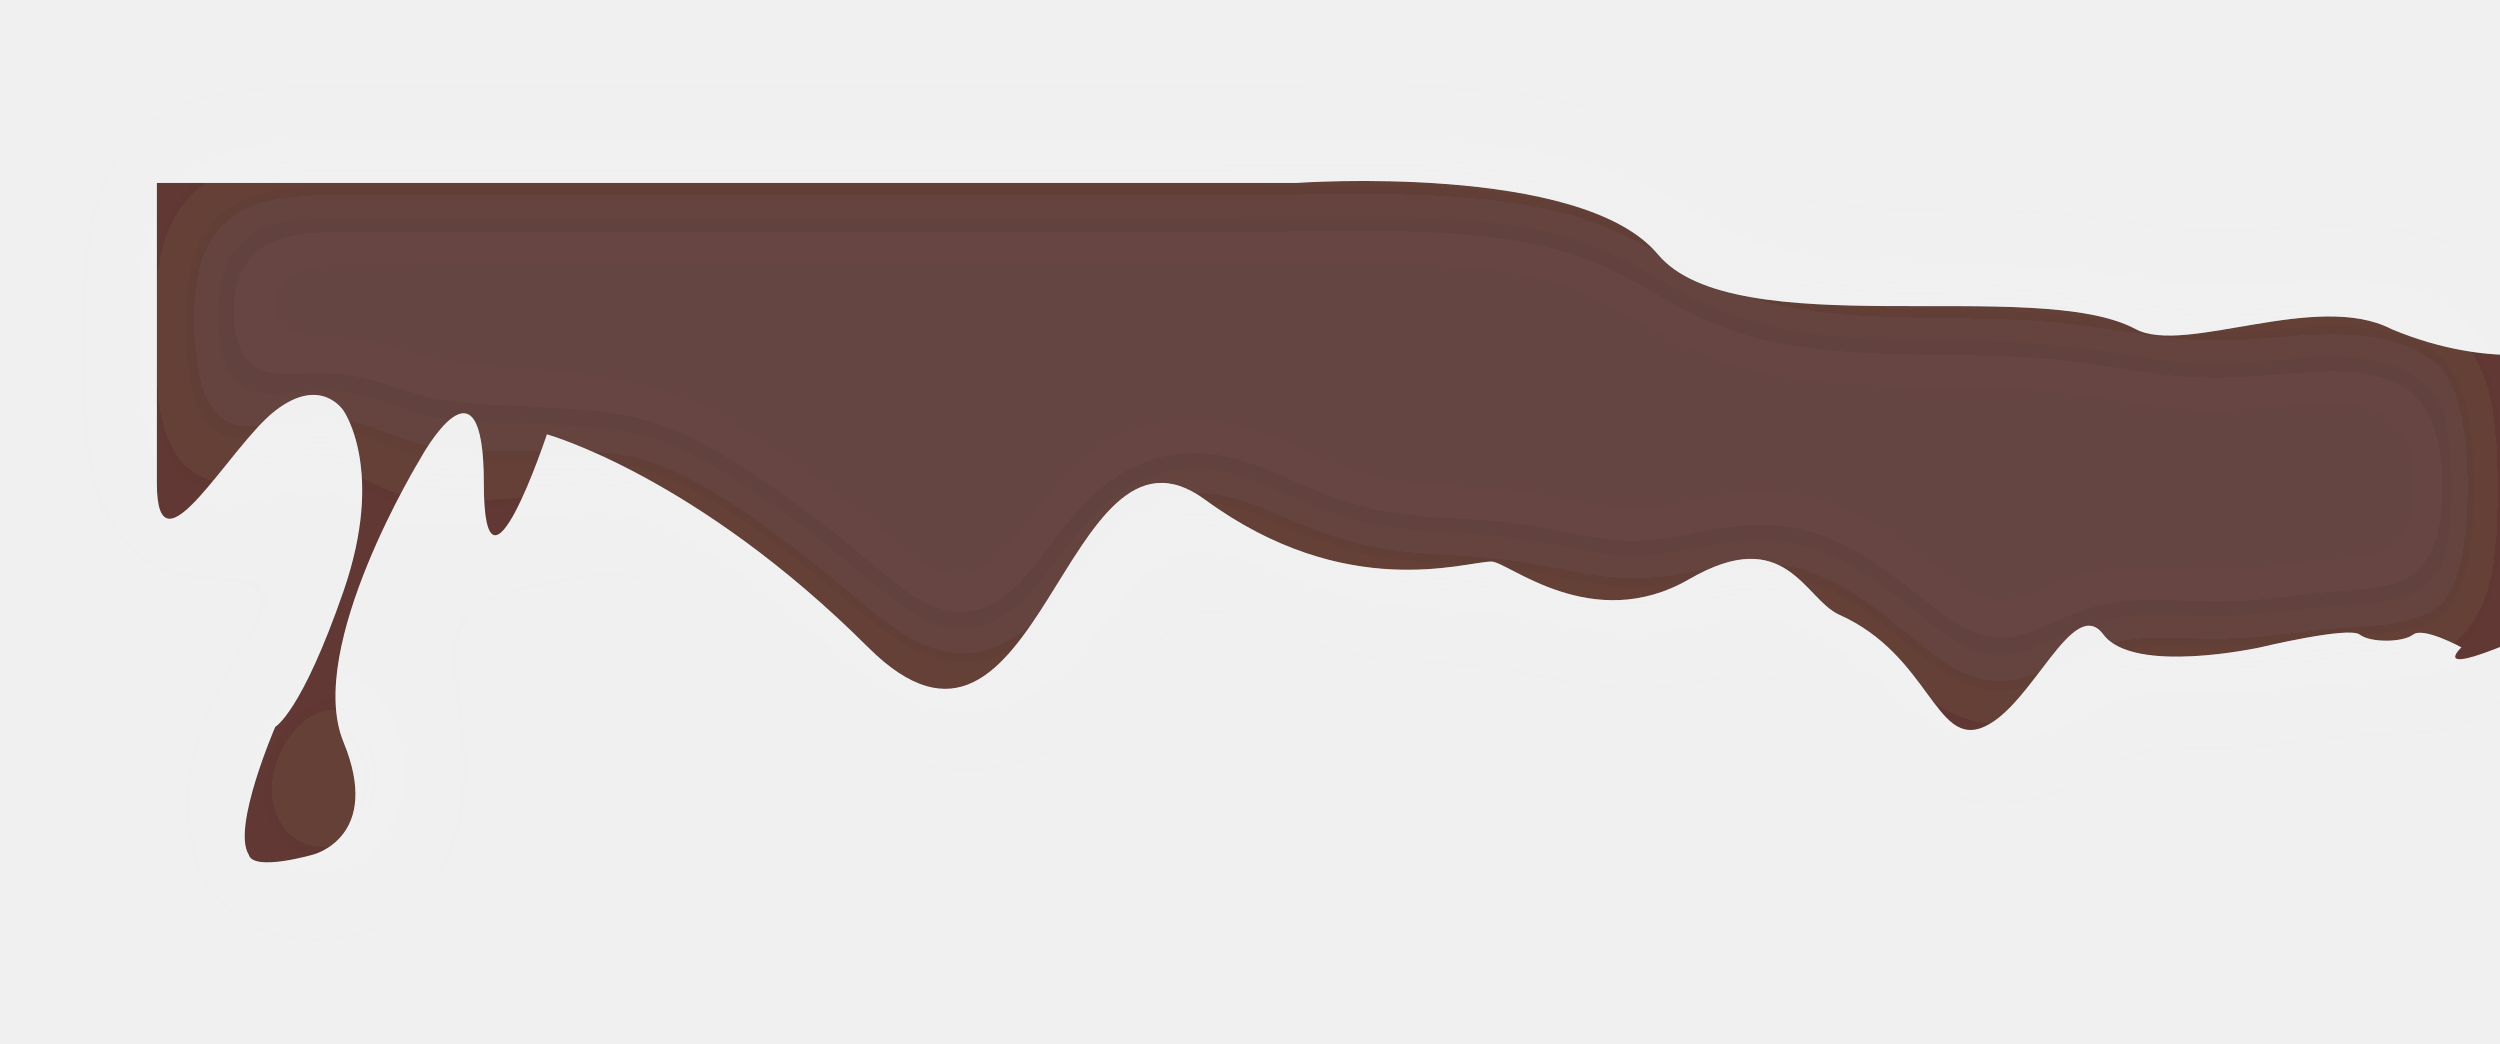
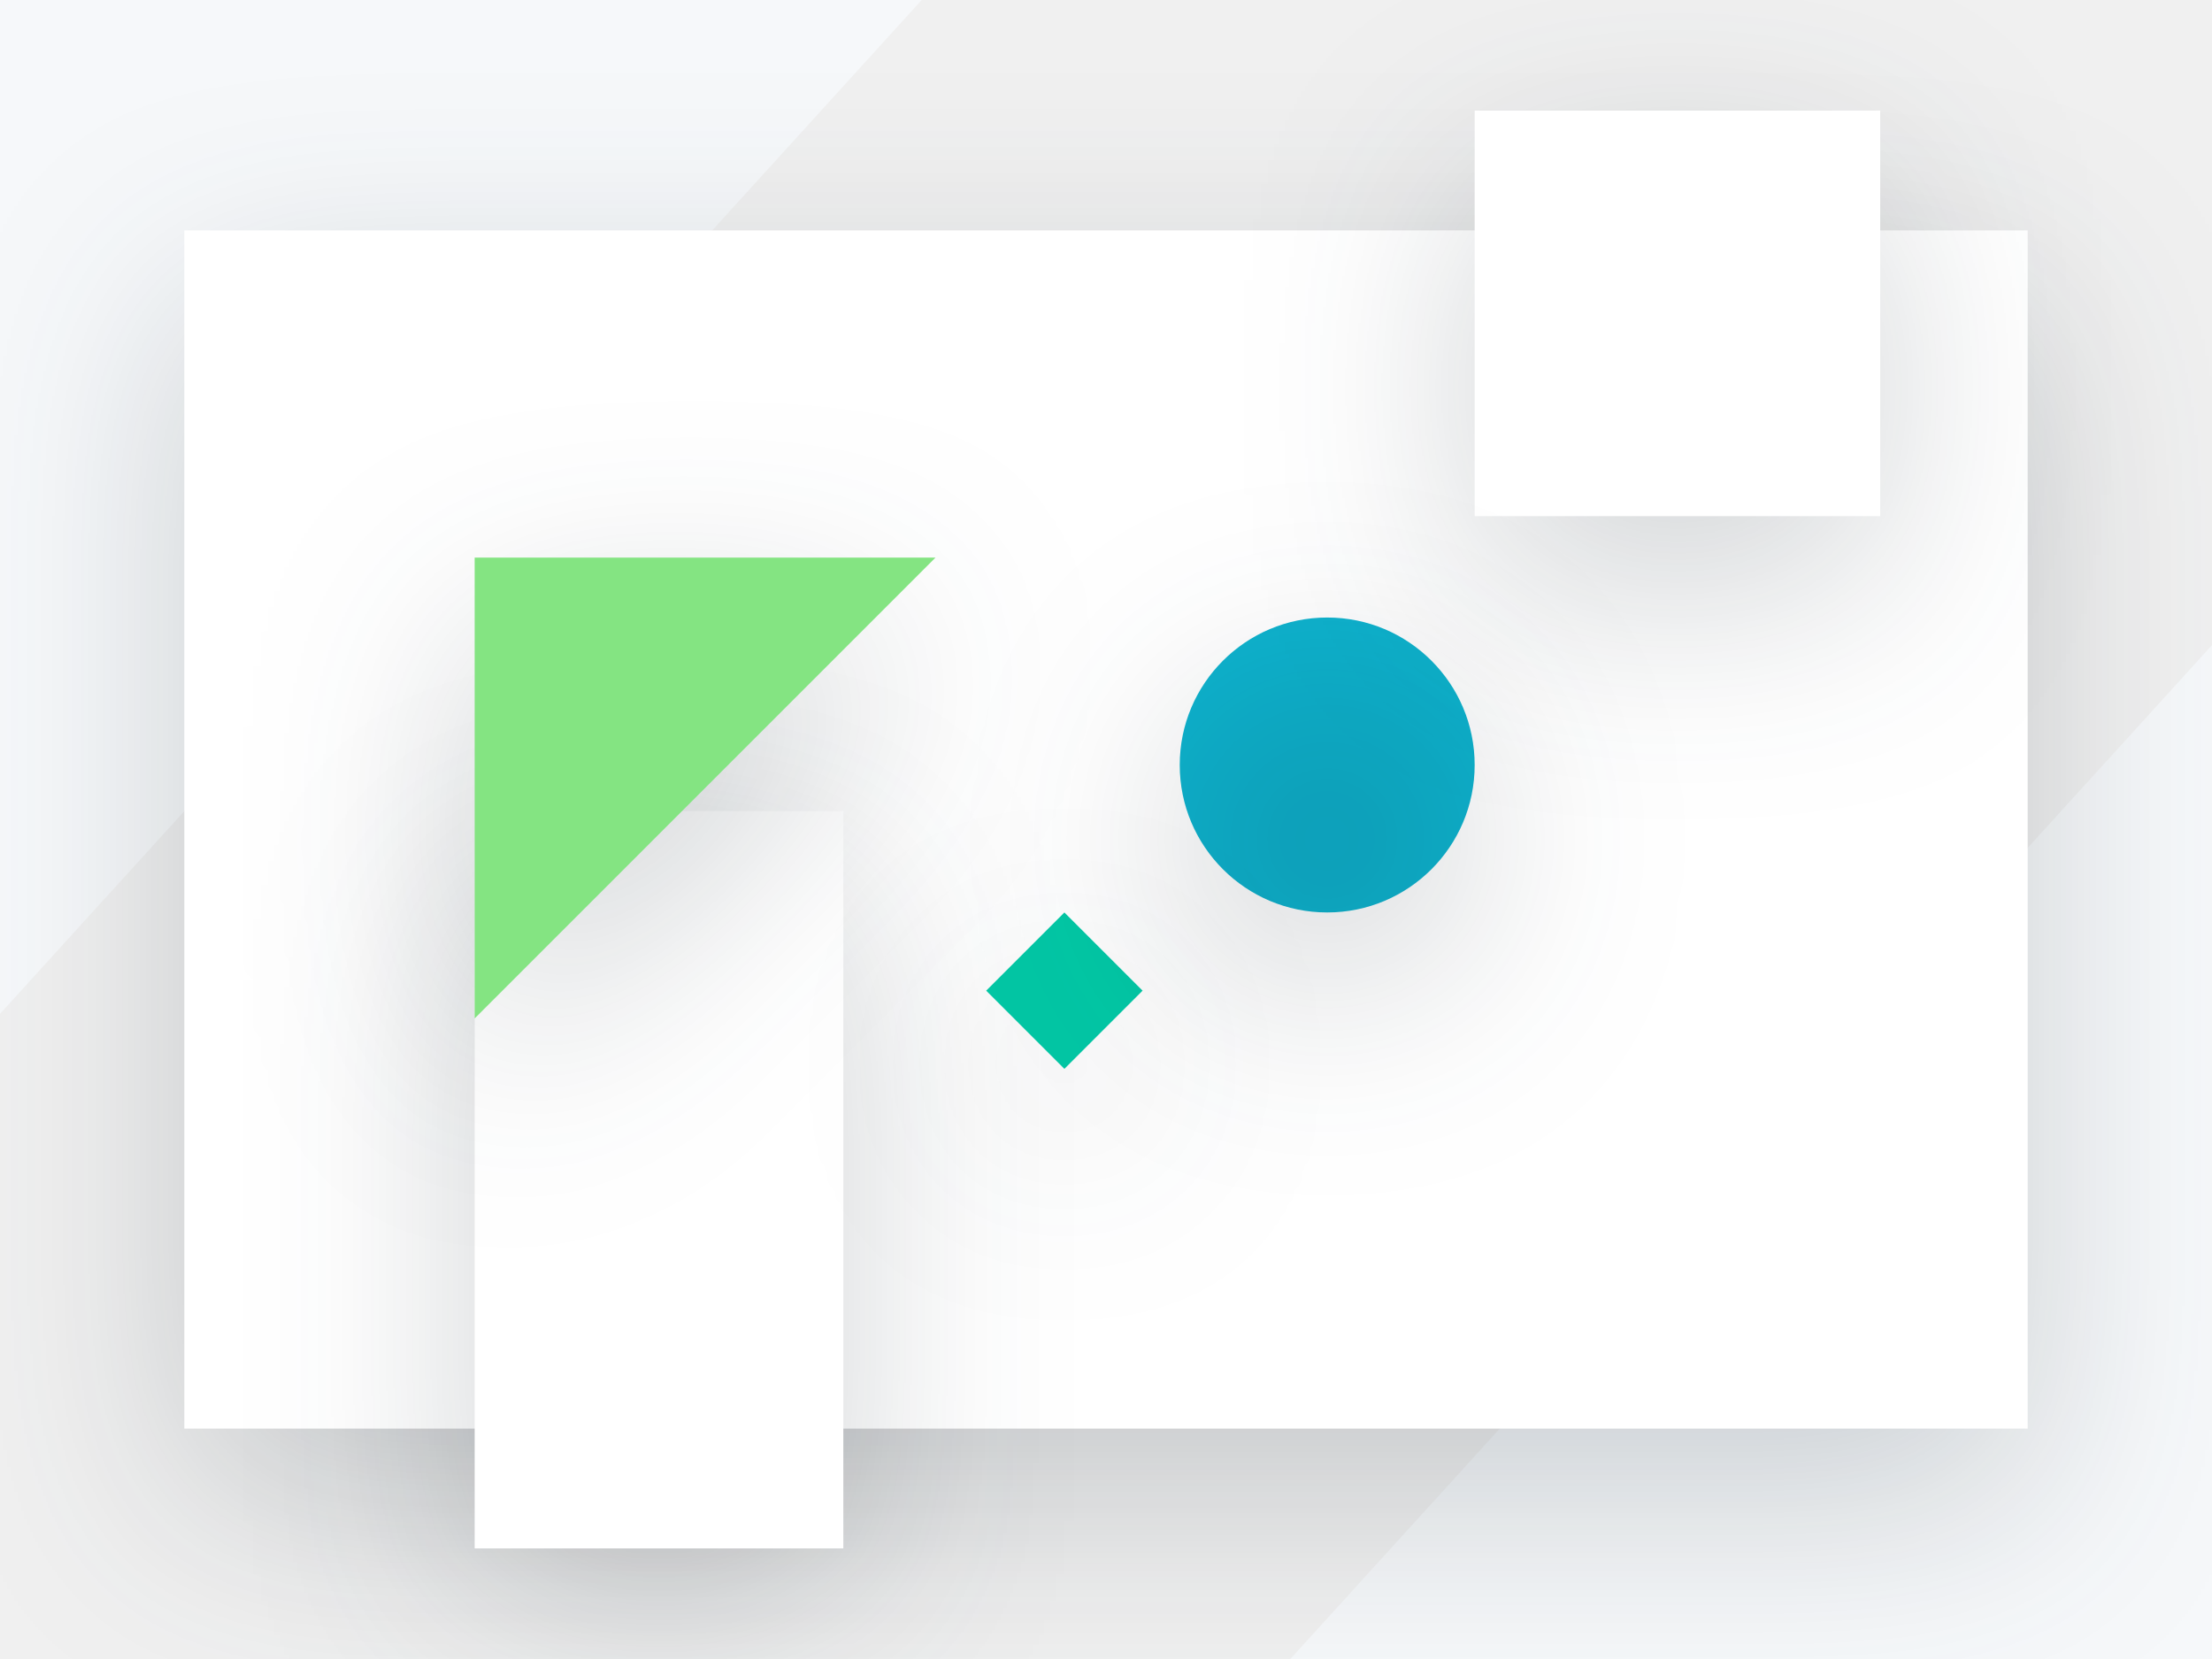
- <svg xmlns="http://www.w3.org/2000/svg" width="100%" height="432.36" viewBox="0 0 1036 432.36">
+ <svg xmlns="http://www.w3.org/2000/svg" width="480" height="360" viewBox="0 0 480 360">
  <defs>
-     <filter id="Path_1" x="0" y="0" width="1136" height="432.36" filterUnits="userSpaceOnUse">
-       <feOffset dx="10" input="SourceAlpha" />
-       <feGaussianBlur stdDeviation="25" result="blur" />
-       <feFlood flood-color="#f6f6f6" flood-opacity="0.161" />
-       <feComposite operator="in" in2="blur" />
-       <feComposite in="SourceGraphic" />
+     <filter x="-500%" y="-500%" width="1000%" height="1000%" filterUnits="objectBoundingBox" id="dropshadow-1">
+       <feOffset dy="16" in="SourceAlpha" result="shadowOffsetOuter" />
+       <feGaussianBlur stdDeviation="24" in="shadowOffsetOuter" result="shadowBlurOuter" />
+       <feColorMatrix values="0 0 0 0 0.12 0 0 0 0 0.17 0 0 0 0 0.21 0 0 0 0.2 0" in="shadowBlurOuter" />
    </filter>
  </defs>
-   <g transform="matrix(1, 0, 0, 1, 0, 0)" filter="url(#Path_1)">
-     <path id="Path_1-2" data-name="Path 1" d="M607,257.439h472.266S1197.3,249,1229,287s156.8,8.933,198,31c20.4,10.923,75-16,106,0,43,18,74,8,74,8V444.607s-14.268-2.045-16.911,0,9.431-4.212,0,0c-43.26,19.321-28.089,5.307-28.089,5.307s-15.72-8.6-19.976-5.307-17.686,3.482-22.187,0-41.2,5.307-41.2,5.307-52.425,11.51-64.976-5.307-29.253,29.219-49.407,38.22-22.545-29.679-59.979-46.4c-14.6-6.52-22.152-38-62.259-14.782s-75.154-7.285-81.921-7.285c-11.094,0-60.222,17.163-118.859-25.745s-68.146,132.4-139.461,61.3-133.122-88.269-133.122-88.269-26.161,78.638-26.161,20.238-26.137-10.43-26.137-10.43h0s-48.17,78.461-32.009,117.692-12.365,46.586-12.365,46.586-25.125,7.356-26.941,0h0c-7.071-11.081,11.023-52.9,11.023-52.9h0s10.85-5.876,28.283-56.206,0-74.783,0-74.783-9.238-14.733-28.283,0S607,422.962,607,381.883Z" transform="translate(-542 -181.64)" fill="rgba(72,25,8,0.86)" />
-   </g>
+   <path fill="#F6F8FA" d="M0 220V0h200zM480 140v220H280z" />
+   <path fill="#FFF" d="M40 50h400v260H40z" style="mix-blend-mode:multiply;filter:url(#dropshadow-1)" />
+   <path fill="#FFF" d="M40 50h400v260H40z" />
+   <path fill="#FFF" d="M103 176h80v160h-80zM320 24h88v88h-88z" style="mix-blend-mode:multiply;filter:url(#dropshadow-1)" />
+   <path fill="#FFF" d="M103 176h80v160h-80zM320 24h88v88h-88z" />
+   <path fill="#FFF" d="M230.97 198l16.971 16.971-16.97 16.97L214 214.972z" style="mix-blend-mode:multiply;filter:url(#dropshadow-1)" />
+   <path fill="#02C6A4" d="M230.97 198l16.971 16.971-16.97 16.97L214 214.972z" />
+   <path fill="#FFF" d="M203 121H103v100z" style="mix-blend-mode:multiply;filter:url(#dropshadow-1)" />
+   <path fill="#84E482" d="M203 121H103v100z" />
+   <circle fill="#FFF" cx="288" cy="166" r="32" style="mix-blend-mode:multiply;filter:url(#dropshadow-1)" />
+   <circle fill="#0EB3CE" cx="288" cy="166" r="32" style="mix-blend-mode:multiply" />
</svg>
